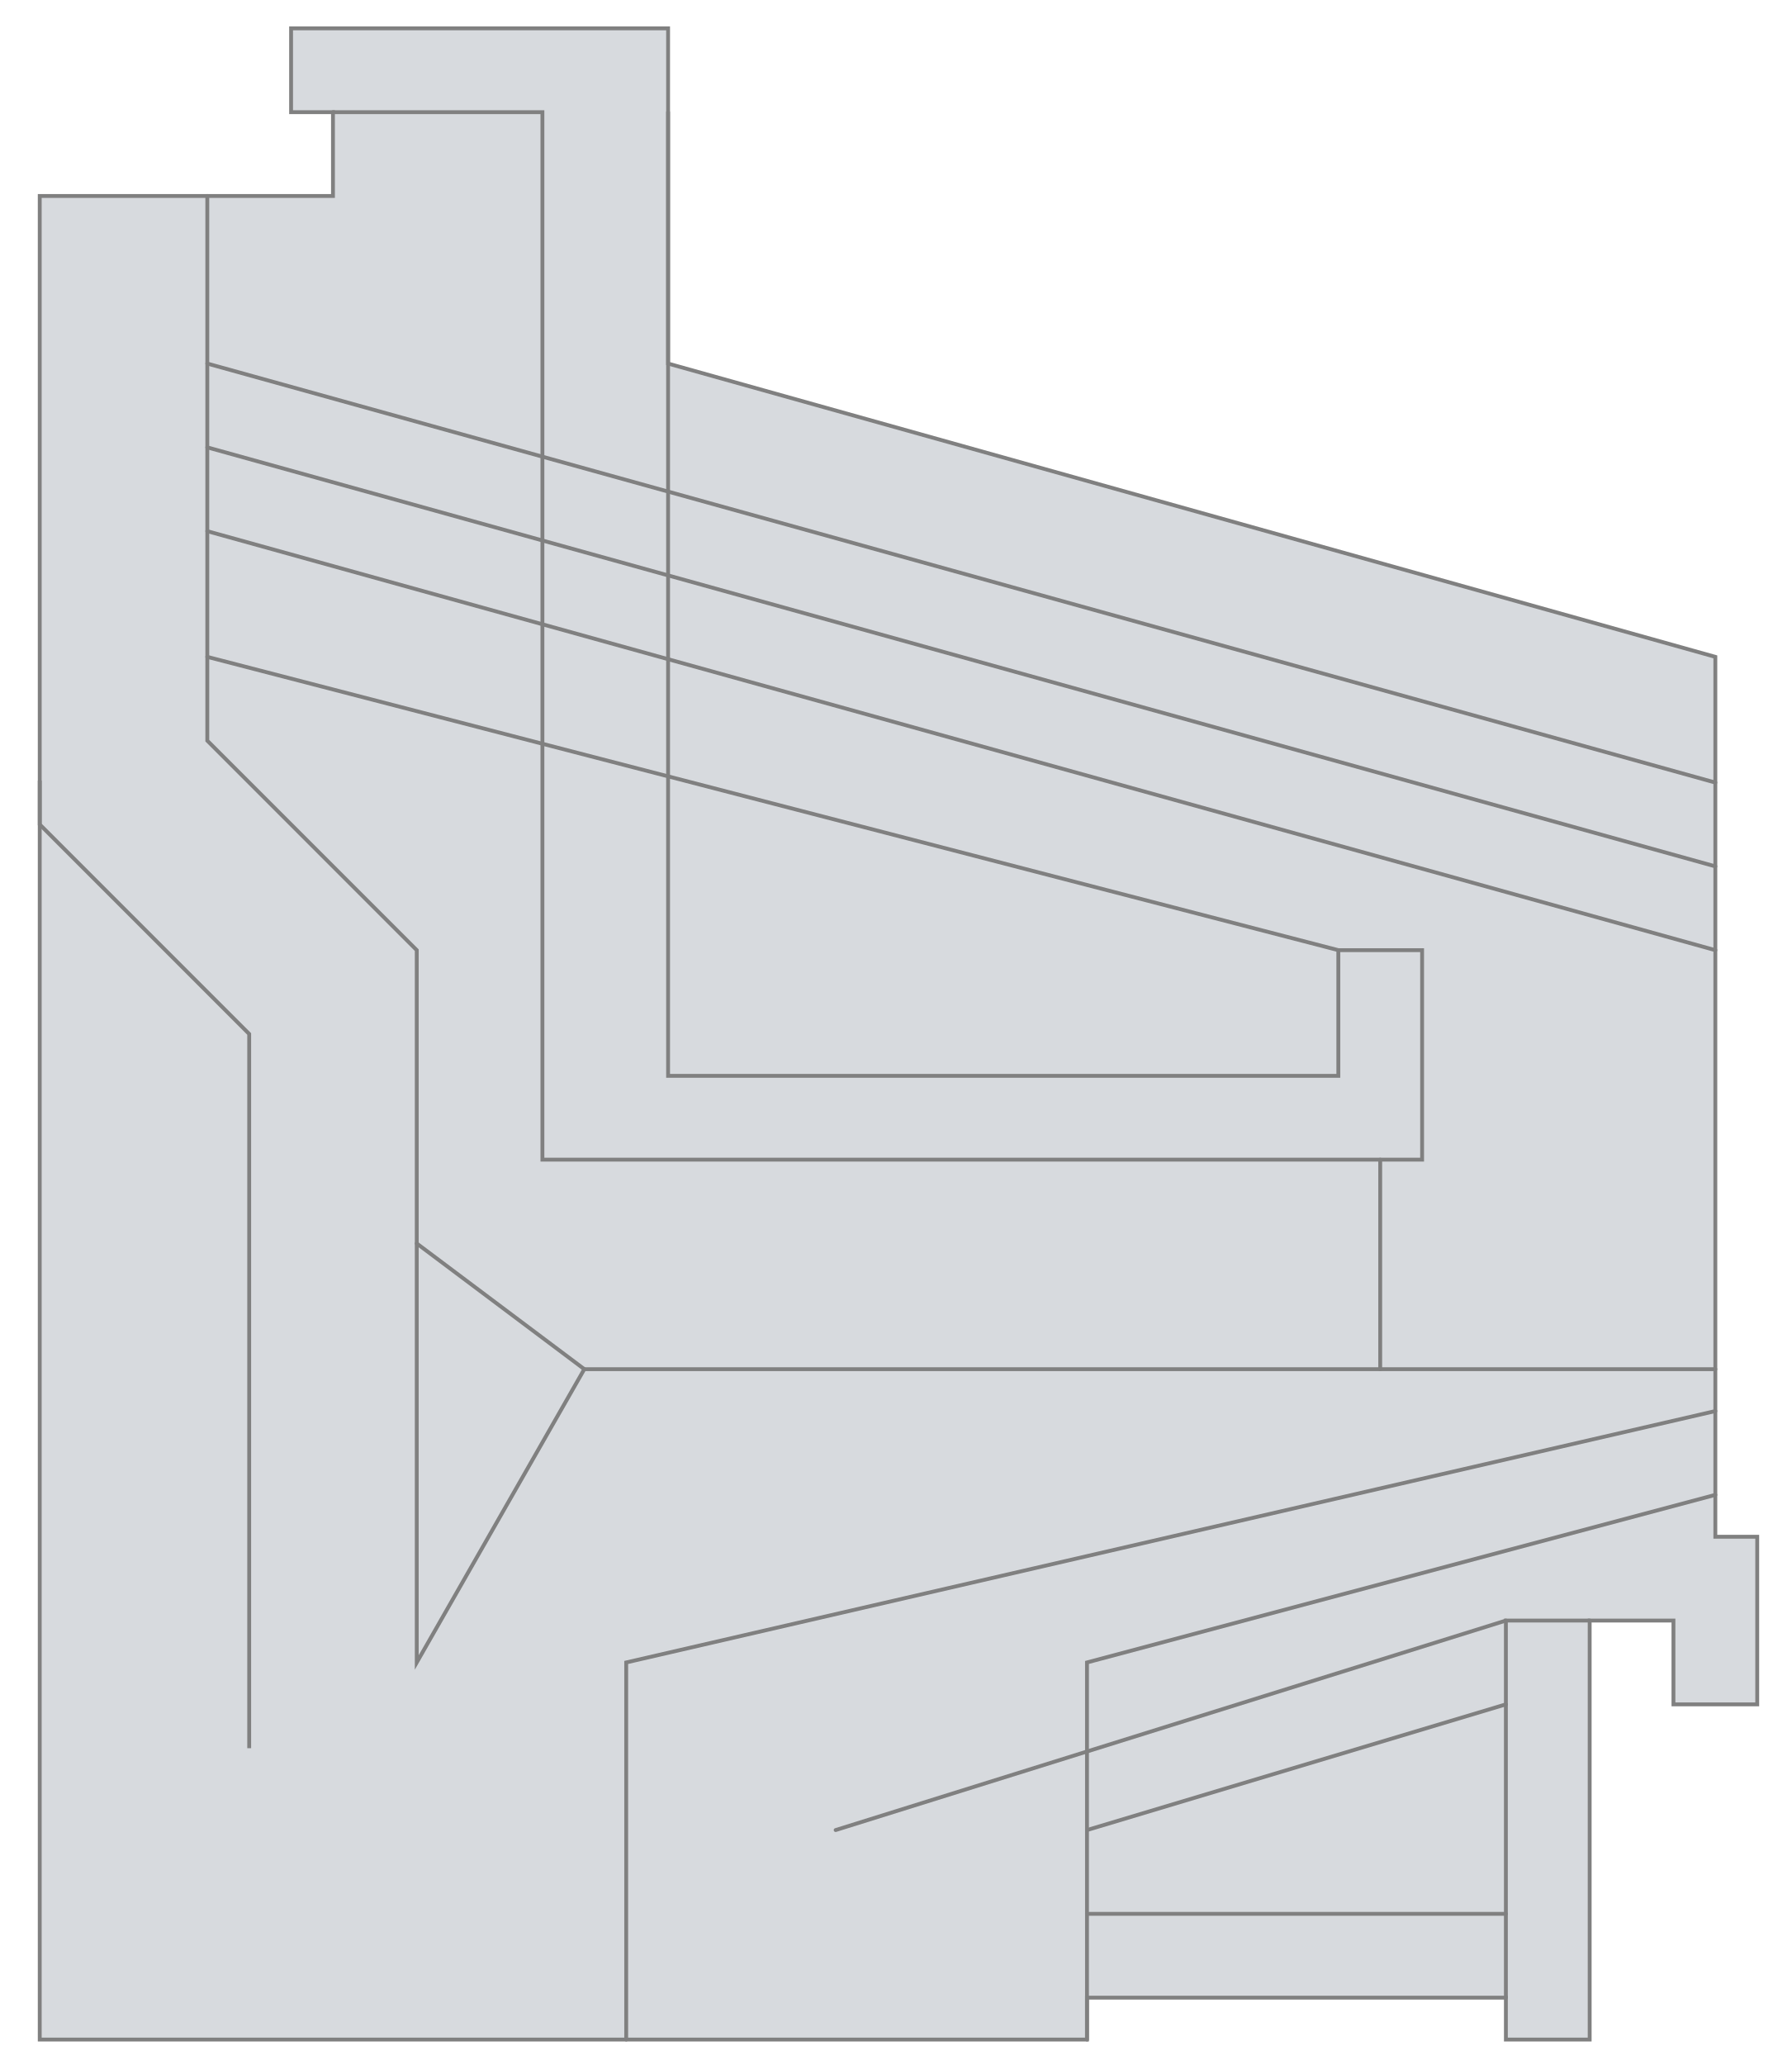
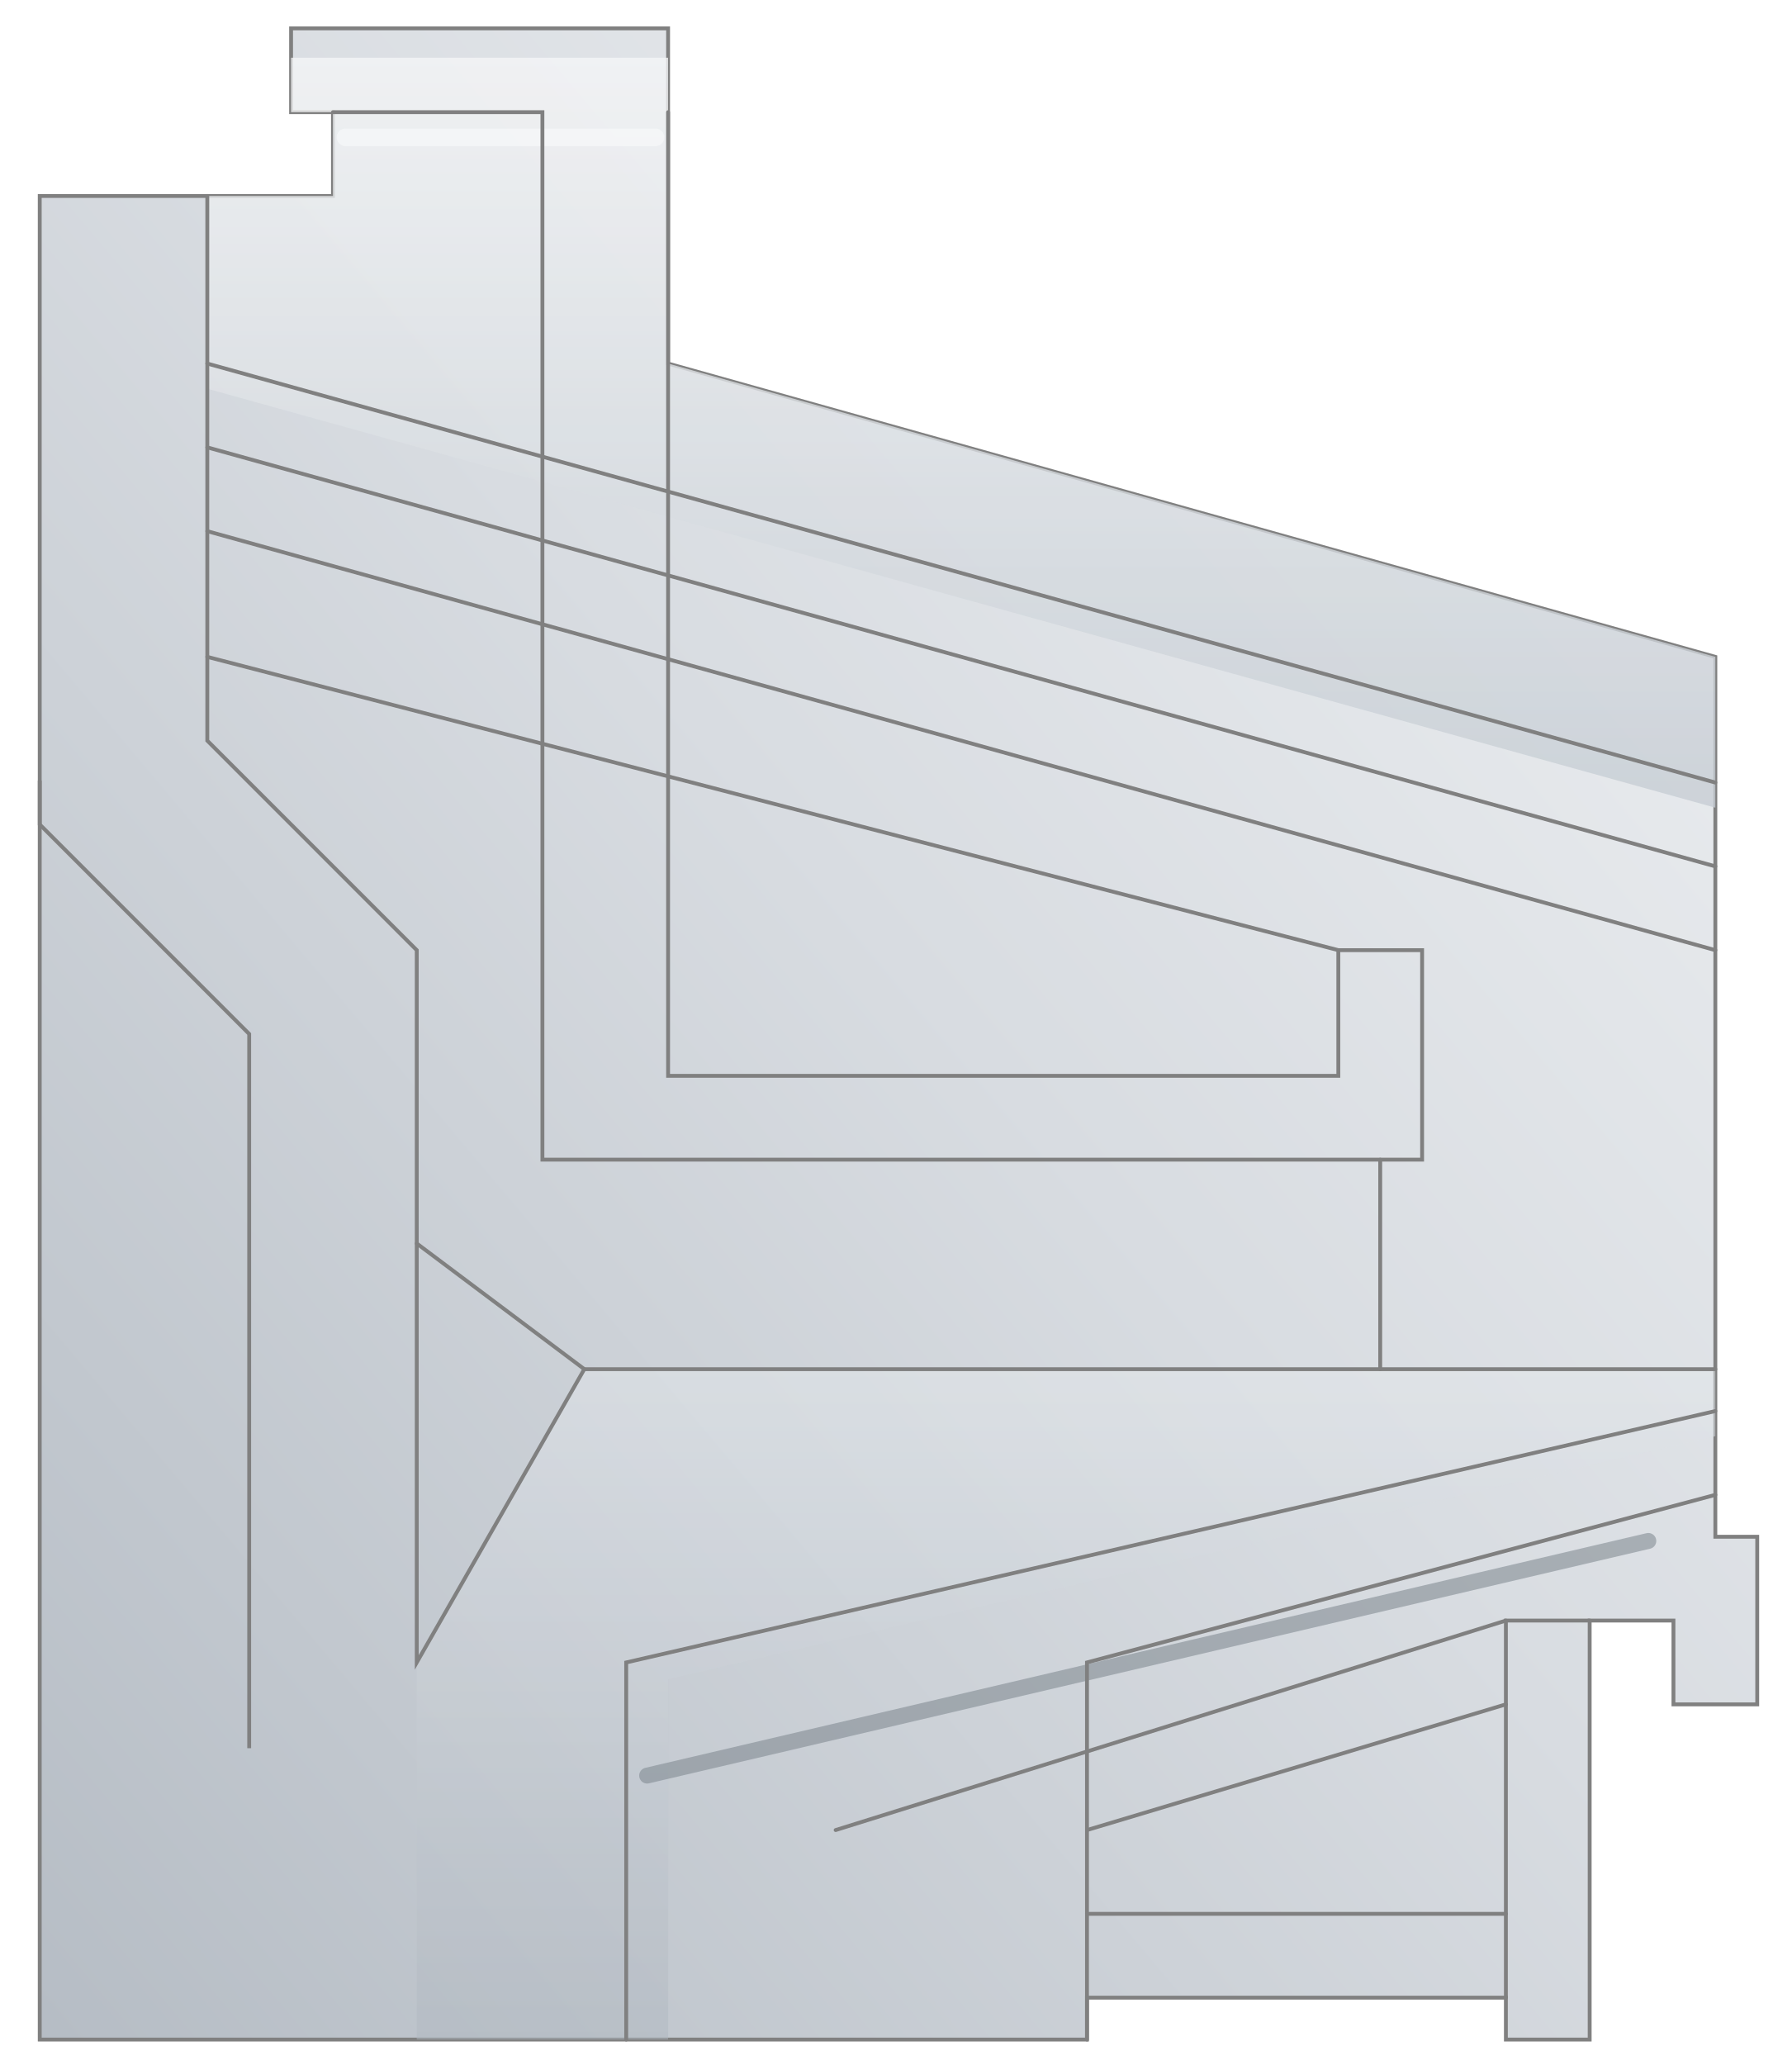
<svg xmlns="http://www.w3.org/2000/svg" viewBox="0 0 5.334 6.147" preserveAspectRatio="xMidYMid meet" kewidth="86.777" keheight="100" eType="CombiCleaner2" stroke="#808080" stroke-width="0.092" stroke-linejoin="round" stroke-linecap="round" fill="#D7DADE">
  <defs id="defs1">
-     <linearGradient id="swatch1">
-       <stop id="stop1" offset="0" stop-color="#e7e9ec" stop-opacity="1" style="stop-color:#e7e9ec;stop-opacity:1" />
+     <linearGradient id="combiCleaner2ShellFill" x1="0%" y1="0%" x2="100%" y2="100%">
+       <stop offset="0%" stop-color="#f0f2f4" />
+       <stop offset="48%" stop-color="#d8dce1" />
+       <stop offset="100%" stop-color="#b6bdc5" />
+     </linearGradient>
+     <linearGradient id="combiCleaner2DeckFill" x1="0%" y1="0%" x2="0%" y2="100%">
+       <stop offset="0%" stop-color="#f5f6f7" />
+       <stop offset="100%" stop-color="#c5ccd3" />
+     </linearGradient>
+     <linearGradient id="combiCleaner2FrameFill" x1="0%" y1="0%" x2="0%" y2="100%">
+       <stop offset="0%" stop-color="#e3e7eb" />
+       <stop offset="100%" stop-color="#aeb6bf" />
    </linearGradient>
  </defs>
  <g id="layer1" transform="translate(-16.11925,-14.71936)">
    <g id="g11619-4-6" transform="matrix(-0.1247254,0,0,0.1247254,254.7749,-21.42893)">
      <g id="g11598-8-4" stroke-width="0.092" stroke-linejoin="miter">
-         <path d="m 1897.5,290.5 v 8 l -25,7 v 21 h -1 v 4 h 2 v -2 h 2 v 10 h 2 v -1 h 10 v 1 h 25 v -44 h -7 v -2 h 1 v -2 z" id="body" stroke-width="0.092" style="enable-background:accumulate" fill="#D7DADE" />
+         <path d="m 1897.5,290.5 v 8 l -25,7 v 21 h -1 v 4 h 2 v -2 h 2 v 10 h 2 v -1 h 10 v 1 h 25 v -44 h -7 v -2 h 1 v -2 z" id="body" stroke-width="0.092" style="enable-background:accumulate" fill="url(#combiCleaner2ShellFill)" />
+         <path d="m 1897.5,291.2 v 7.3 l -25,7 v 3.6 l 36,-10 v -4.6 h -3 v -2 h 1 v -1.3 z" id="combiCleaner2TopDeckShade" fill="url(#combiCleaner2DeckFill)" stroke="none" opacity="0.78" style="enable-background:accumulate" />
+         <path d="m 1872.5,322.5 h 27 l 4,7 v 9 h -6 v -8.6 l -25,-5.8 z" id="combiCleaner2LowerFrameShade" fill="url(#combiCleaner2FrameFill)" stroke="none" opacity="0.48" style="enable-background:accumulate" />
+         <path d="m 1897.8,293.1 h 7.4" id="combiCleaner2TopLip" fill="none" stroke="#f7f8f9" stroke-width="0.42" stroke-linecap="round" opacity="0.72" style="enable-background:accumulate" />
+         <path d="m 1874.1,326.6 23.9,5.6" id="combiCleaner2BottomLip" fill="none" stroke="#7b858d" stroke-width="0.38" stroke-linecap="round" opacity="0.55" style="enable-background:accumulate" />
        <path d="m 1912.5,308.5 v 1 l -5,5 v 17" id="path10952-4-3" fill="transparent" stroke-width="0.092" stroke-dasharray="none" stroke-linecap="square" style="enable-background:accumulate" />
        <path d="m 1872.5,308.5 36,-10" id="path10978-5-2" stroke-width="0.092" stroke-dasharray="none" style="enable-background:accumulate" fill="#D7DADE" />
        <path d="m 1908.5,300.5 -36,10" id="path10976-5-2" stroke-width="0.092" stroke-dasharray="none" style="enable-background:accumulate" fill="#D7DADE" />
        <path d="m 1908.5,294.5 v 13 l -5,5 v 17 l -4,-7 h -27" id="path10954-1-1" fill="transparent" stroke-width="0.092" stroke-dasharray="none" style="enable-background:accumulate" />
        <path d="m 1903.5,319.5 -4,3" id="path10956-7-6" stroke-width="0.092" stroke-dasharray="none" style="enable-background:accumulate" fill="#D7DADE" />
        <path d="m 1872.5,325.5 15,4 v 9" id="path10958-1-8" fill="transparent" stroke-width="0.092" stroke-dasharray="none" style="enable-background:accumulate" />
        <path d="m 1872.5,323.5 26,6 v 9" id="path10960-1-5" fill="transparent" stroke-width="0.092" stroke-dasharray="none" style="enable-background:accumulate" />
        <path d="m 1875.5,328.5 h 2 v 9" id="path10962-5-7" fill="transparent" stroke-width="0.092" stroke-dasharray="none" style="enable-background:accumulate" />
        <path d="m 1877.5,335.5 h 10" id="path10964-2-6" stroke-width="0.092" stroke-dasharray="none" style="enable-background:accumulate" fill="#D7DADE" />
        <path d="m 1877.5,330.5 10,3" id="path10966-7-1" stroke-width="0.092" stroke-dasharray="none" style="enable-background:accumulate" fill="#D7DADE" />
        <path d="m 1877.5,328.5 16,5" id="path10968-6-8" stroke-width="0.092" stroke-dasharray="none" style="enable-background:accumulate" fill="#D7DADE" />
        <path d="m 1880.5,317.5 v 5" id="path10970-1-9" stroke-width="0.092" stroke-dasharray="none" style="enable-background:accumulate" fill="#D7DADE" />
        <path d="m 1881.5,312.5 27,-7" id="path10972-4-2" stroke-width="0.092" stroke-dasharray="none" style="enable-background:accumulate" fill="#D7DADE" />
        <path d="m 1908.5,302.5 -36,10" id="path10974-2-7" stroke-width="0.092" stroke-dasharray="none" style="enable-background:accumulate" fill="#D7DADE" />
        <path d="m 1897.5,292.5 v 23 h -16 v -3 h -2 v 5 h 21 v -25 h 5" id="path10950-3-9" fill="transparent" stroke-width="0.092" style="enable-background:accumulate" />
      </g>
    </g>
  </g>
</svg>
